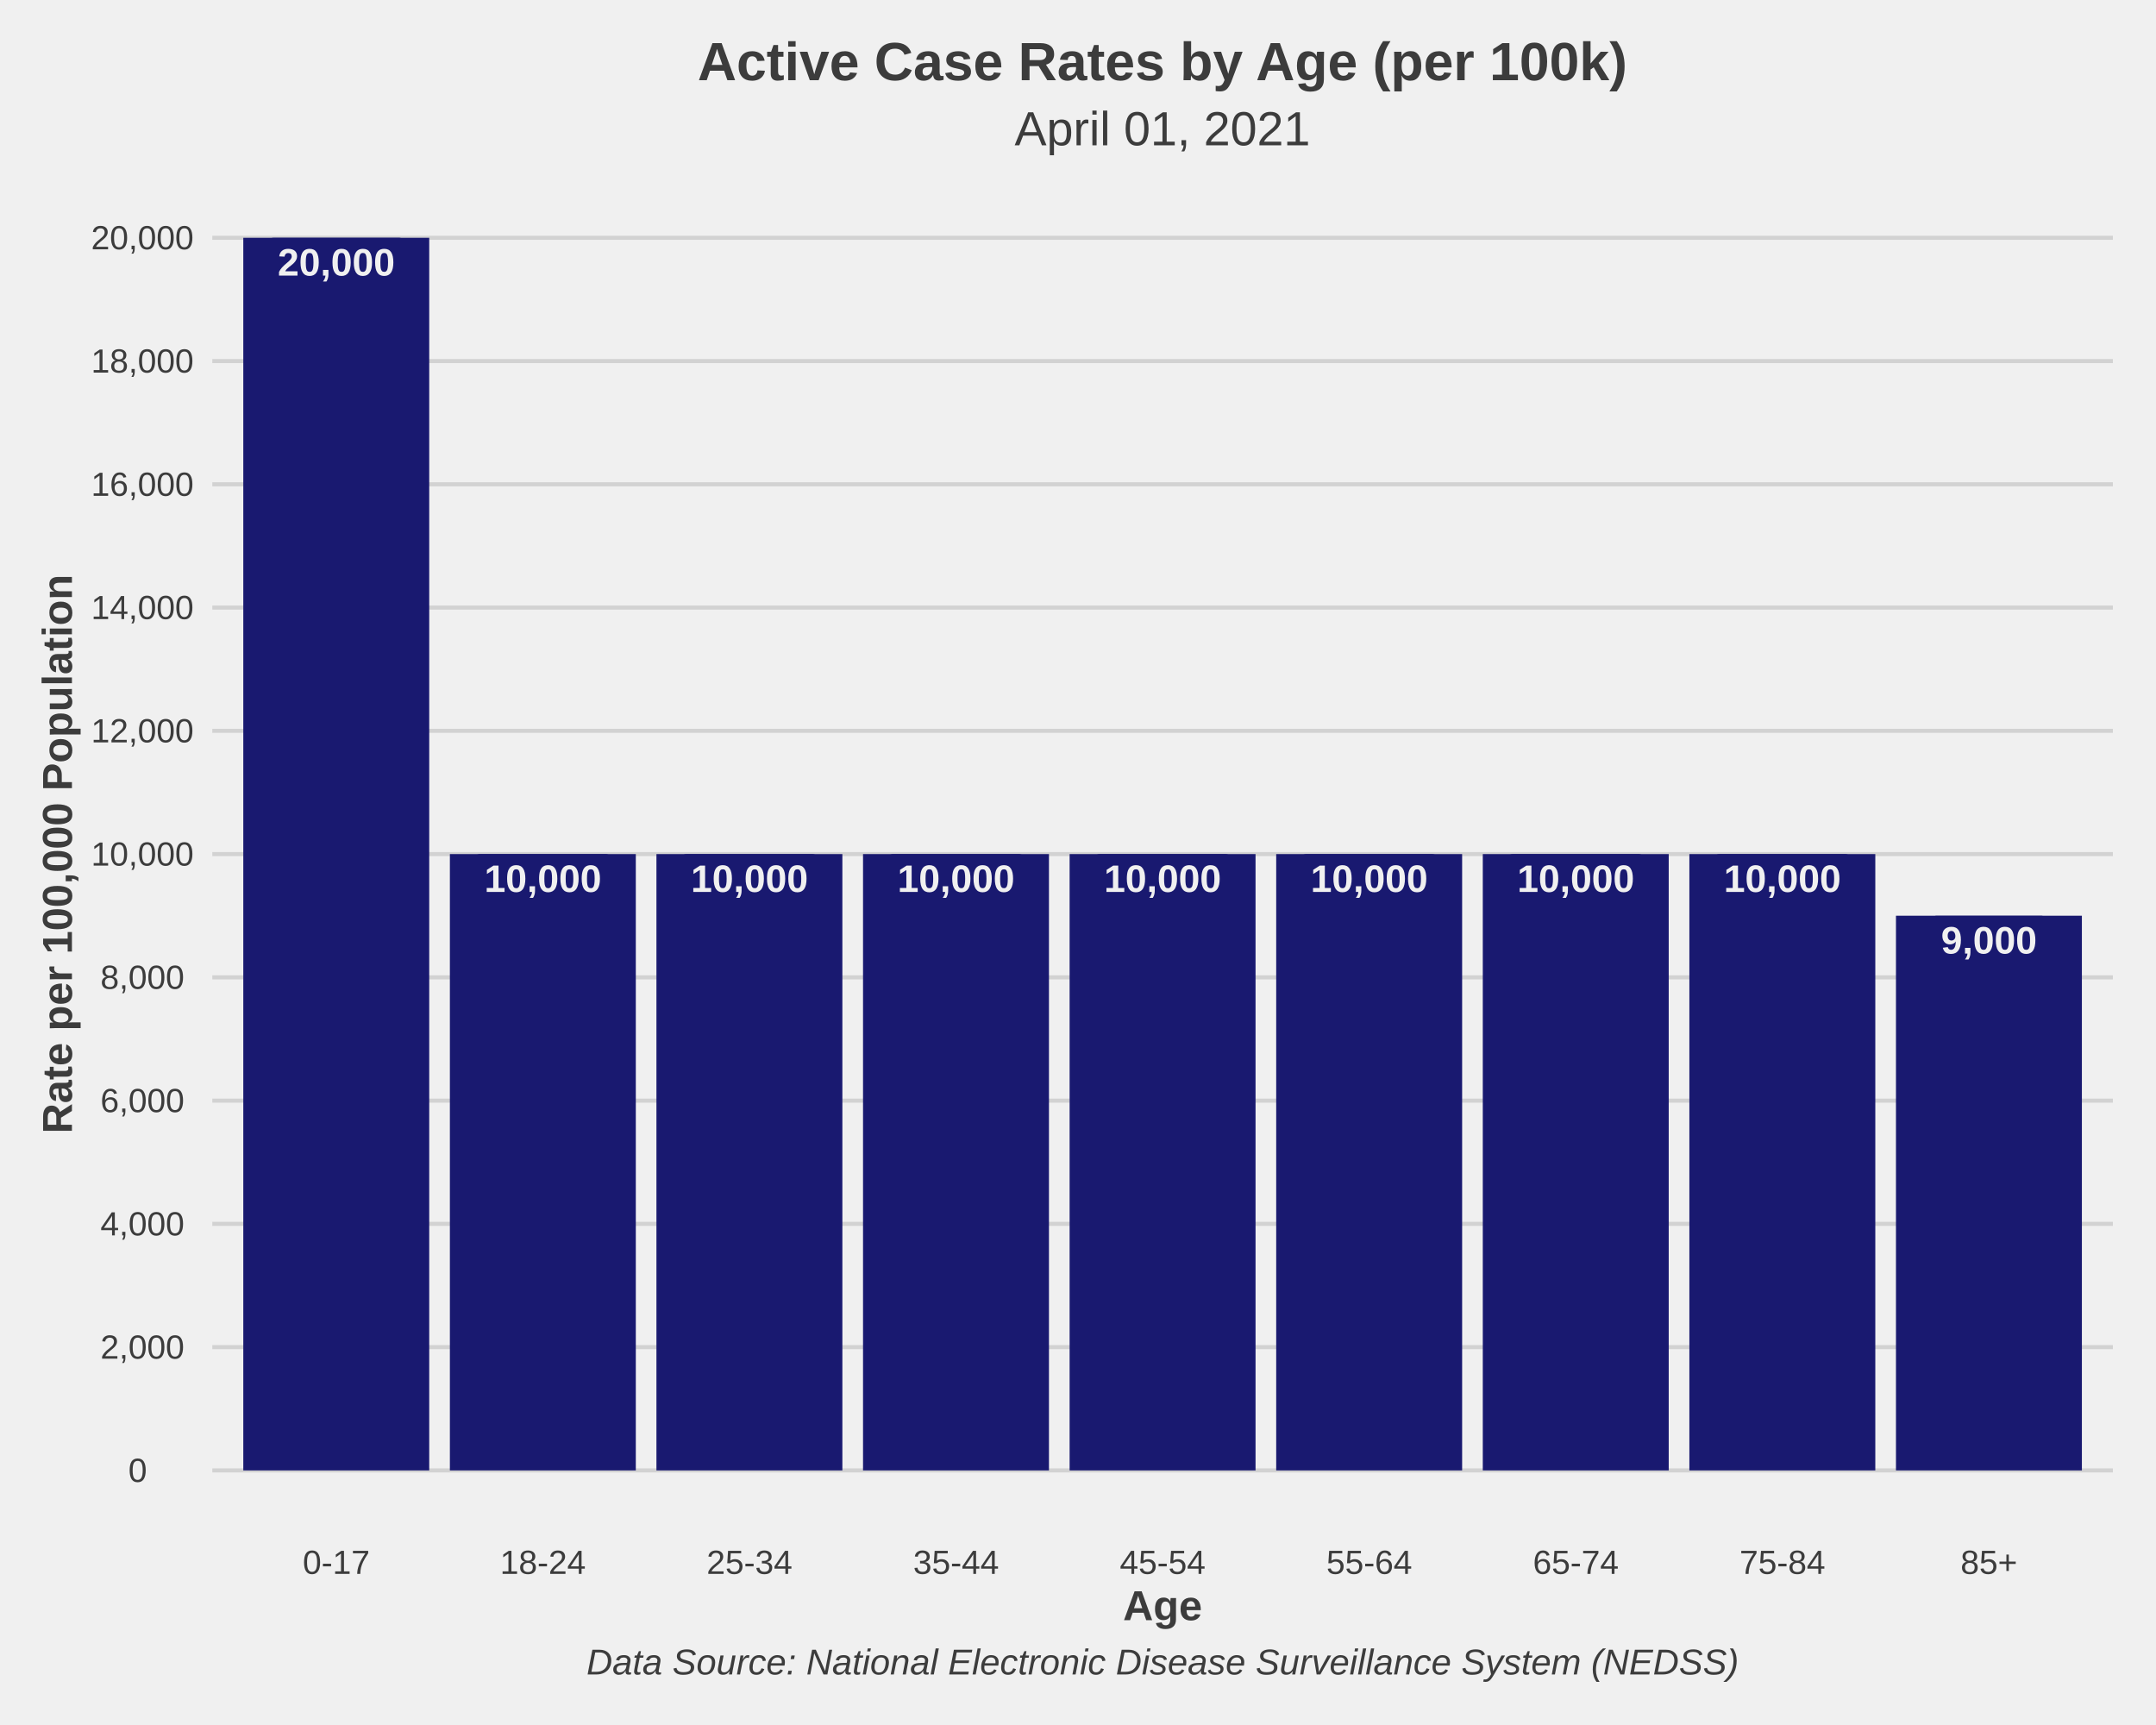
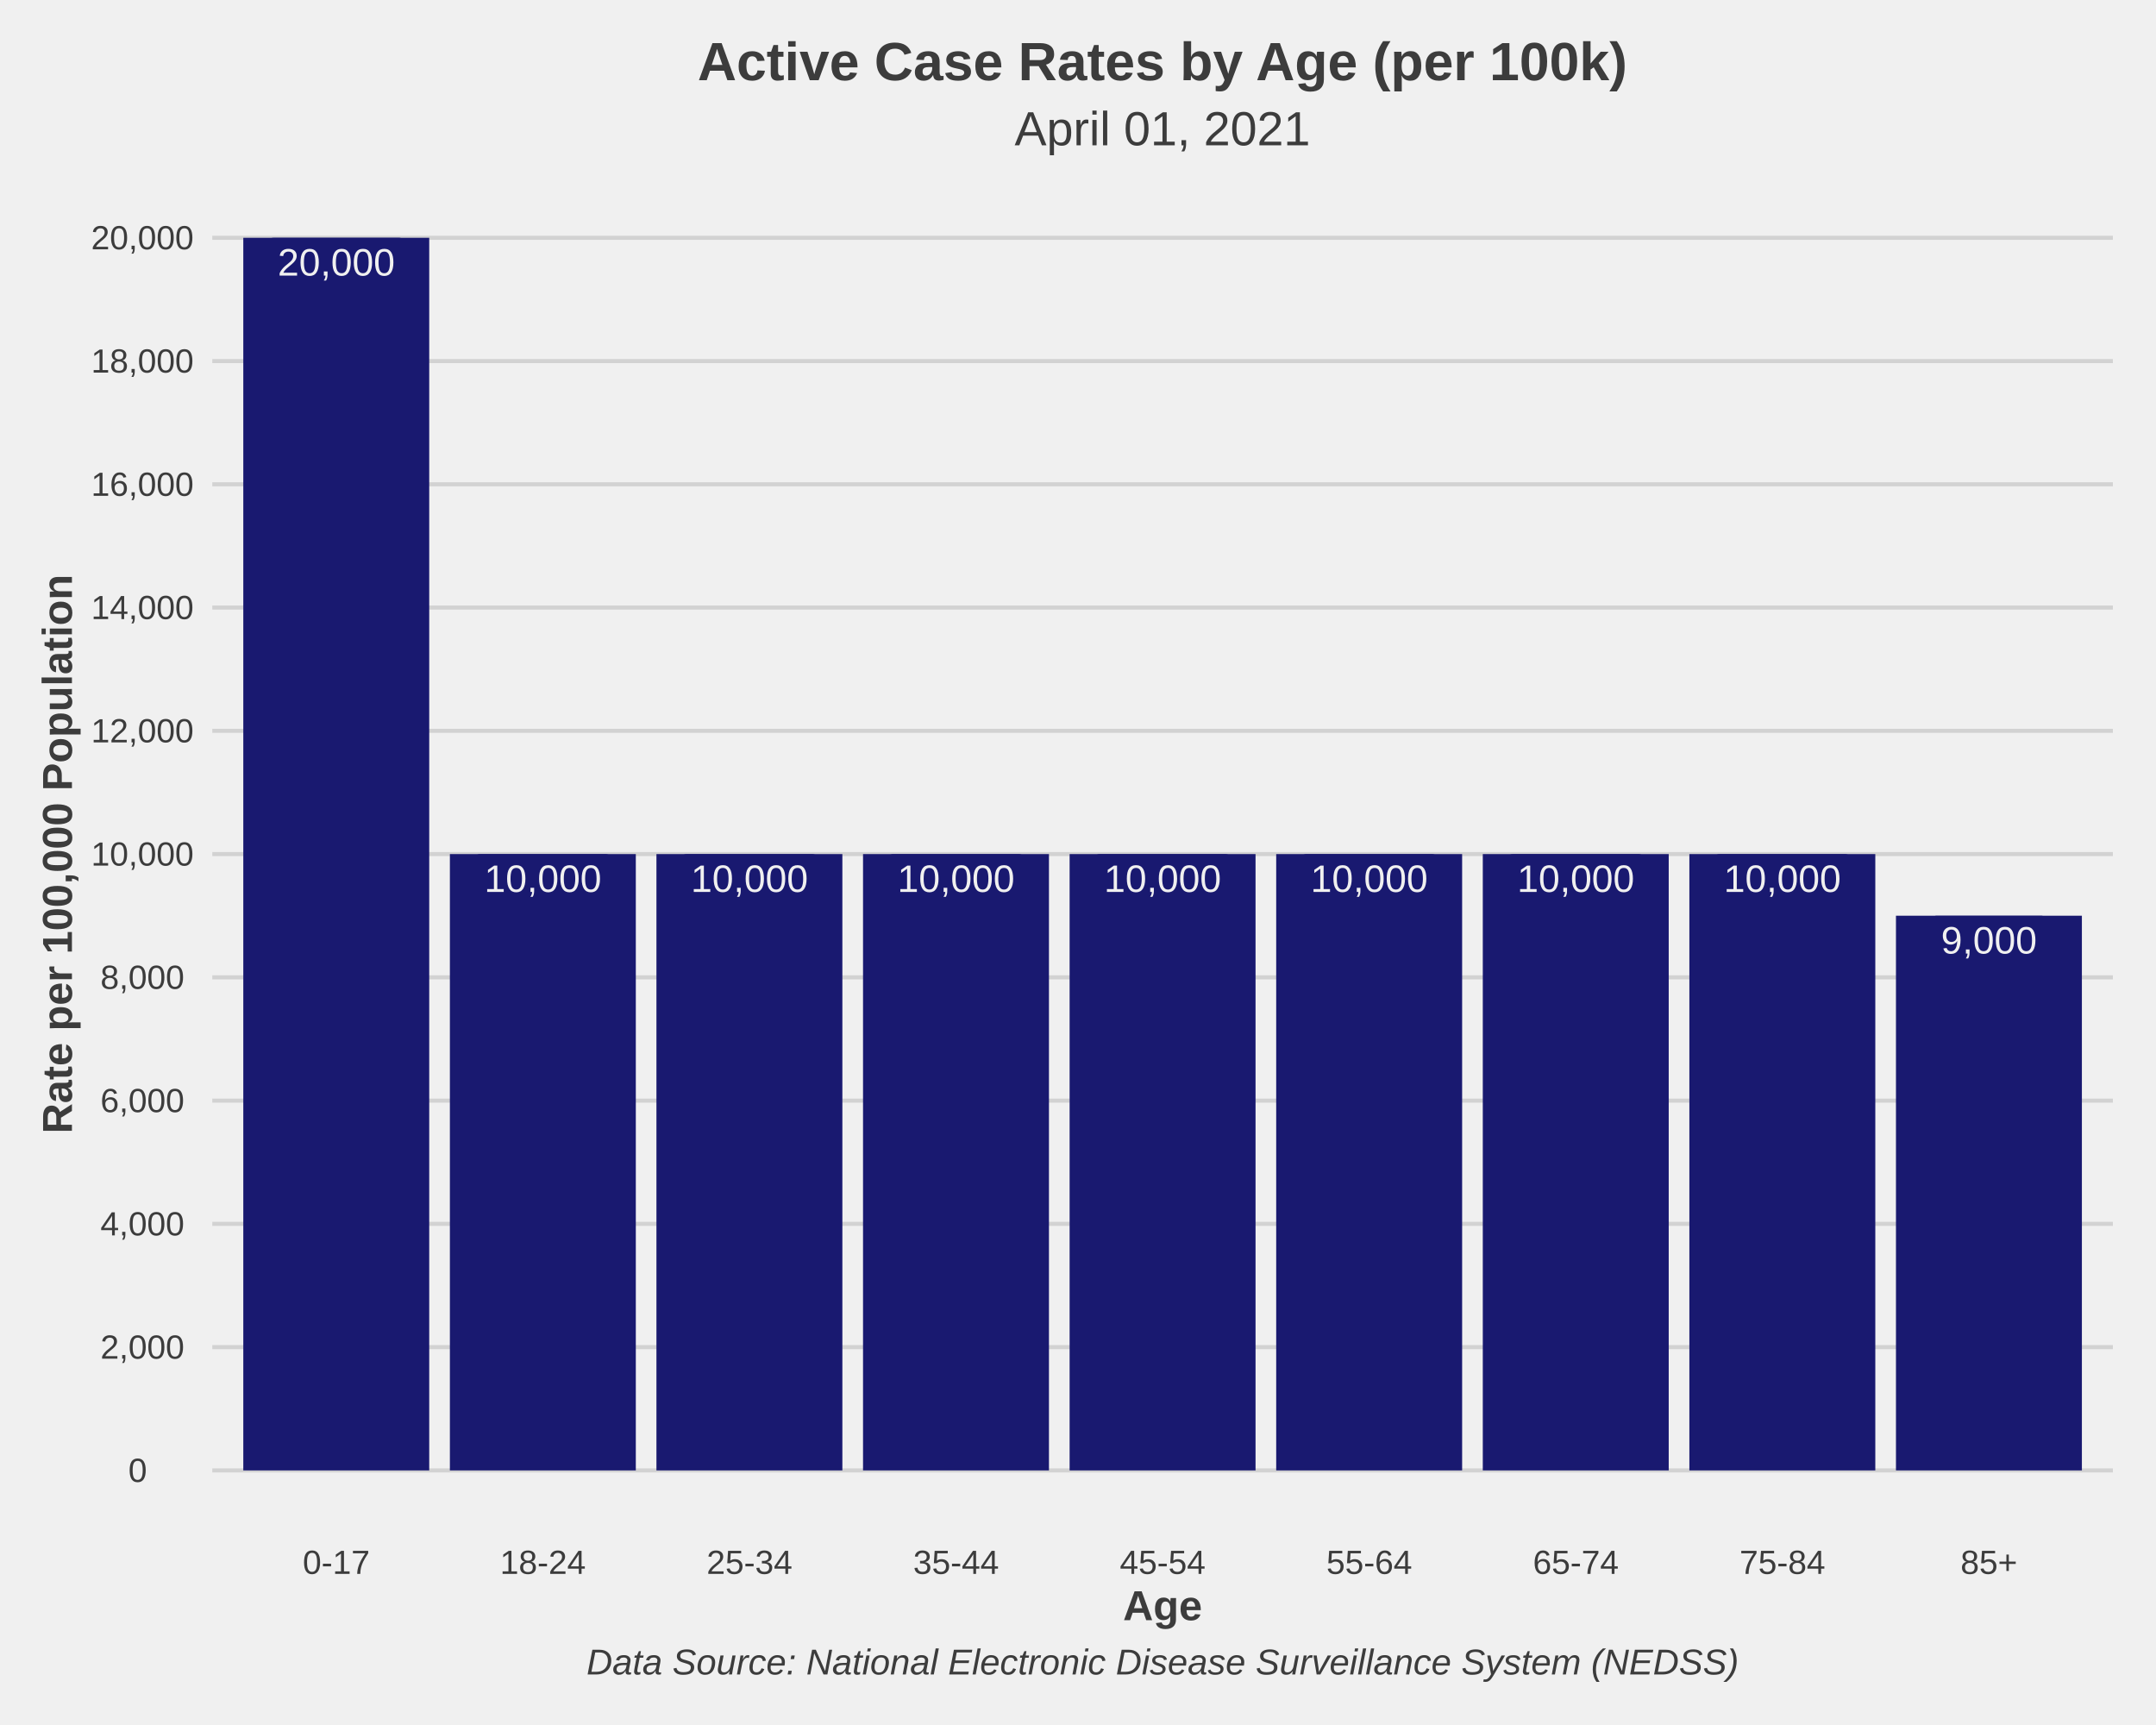
<svg xmlns="http://www.w3.org/2000/svg" viewBox="0 0 720.00 576.00">
  <defs>
    <style type="text/css">
    line, polyline, polygon, path, rect, circle {
      fill: none;
      stroke: #000000;
      stroke-linecap: round;
      stroke-linejoin: round;
      stroke-miterlimit: 10.00;
    }
  </style>
  </defs>
  <rect width="100%" height="100%" style="stroke: none; fill: #FFFFFF;" />
  <rect x="0.00" y="0.00" width="720.00" height="576.00" style="stroke-width: 1.36; stroke: none; fill: #F0F0F0;" />
  <defs>
    <clipPath id="cpNzAuOTB8NzA1LjYwfDUxMS41N3w1OC44Mg==">
      <rect x="70.90" y="58.82" width="634.70" height="452.75" />
    </clipPath>
  </defs>
  <rect x="70.90" y="58.82" width="634.70" height="452.75" style="stroke-width: 1.36; stroke: none; fill: #F0F0F0;" clip-path="url(#cpNzAuOTB8NzA1LjYwfDUxMS41N3w1OC44Mg==)" />
  <polyline points="70.90,490.99 705.60,490.99 " style="stroke-width: 1.36; stroke: #D2D2D2; stroke-linecap: butt;" clip-path="url(#cpNzAuOTB8NzA1LjYwfDUxMS41N3w1OC44Mg==)" />
  <polyline points="70.90,449.83 705.60,449.83 " style="stroke-width: 1.36; stroke: #D2D2D2; stroke-linecap: butt;" clip-path="url(#cpNzAuOTB8NzA1LjYwfDUxMS41N3w1OC44Mg==)" />
  <polyline points="70.90,408.67 705.60,408.67 " style="stroke-width: 1.36; stroke: #D2D2D2; stroke-linecap: butt;" clip-path="url(#cpNzAuOTB8NzA1LjYwfDUxMS41N3w1OC44Mg==)" />
  <polyline points="70.90,367.51 705.60,367.51 " style="stroke-width: 1.36; stroke: #D2D2D2; stroke-linecap: butt;" clip-path="url(#cpNzAuOTB8NzA1LjYwfDUxMS41N3w1OC44Mg==)" />
  <polyline points="70.90,326.35 705.60,326.35 " style="stroke-width: 1.36; stroke: #D2D2D2; stroke-linecap: butt;" clip-path="url(#cpNzAuOTB8NzA1LjYwfDUxMS41N3w1OC44Mg==)" />
  <polyline points="70.90,285.19 705.60,285.19 " style="stroke-width: 1.36; stroke: #D2D2D2; stroke-linecap: butt;" clip-path="url(#cpNzAuOTB8NzA1LjYwfDUxMS41N3w1OC44Mg==)" />
  <polyline points="70.90,244.03 705.60,244.03 " style="stroke-width: 1.36; stroke: #D2D2D2; stroke-linecap: butt;" clip-path="url(#cpNzAuOTB8NzA1LjYwfDUxMS41N3w1OC44Mg==)" />
  <polyline points="70.90,202.87 705.60,202.87 " style="stroke-width: 1.36; stroke: #D2D2D2; stroke-linecap: butt;" clip-path="url(#cpNzAuOTB8NzA1LjYwfDUxMS41N3w1OC44Mg==)" />
  <polyline points="70.90,161.71 705.60,161.71 " style="stroke-width: 1.36; stroke: #D2D2D2; stroke-linecap: butt;" clip-path="url(#cpNzAuOTB8NzA1LjYwfDUxMS41N3w1OC44Mg==)" />
  <polyline points="70.90,120.56 705.60,120.56 " style="stroke-width: 1.36; stroke: #D2D2D2; stroke-linecap: butt;" clip-path="url(#cpNzAuOTB8NzA1LjYwfDUxMS41N3w1OC44Mg==)" />
  <polyline points="70.90,79.40 705.60,79.40 " style="stroke-width: 1.36; stroke: #D2D2D2; stroke-linecap: butt;" clip-path="url(#cpNzAuOTB8NzA1LjYwfDUxMS41N3w1OC44Mg==)" />
  <rect x="81.25" y="79.40" width="62.09" height="411.59" style="stroke-width: 1.07; stroke: none; stroke-linecap: square; stroke-linejoin: miter; fill: #191970;" clip-path="url(#cpNzAuOTB8NzA1LjYwfDUxMS41N3w1OC44Mg==)" />
  <rect x="150.24" y="285.19" width="62.09" height="205.80" style="stroke-width: 1.07; stroke: none; stroke-linecap: square; stroke-linejoin: miter; fill: #191970;" clip-path="url(#cpNzAuOTB8NzA1LjYwfDUxMS41N3w1OC44Mg==)" />
  <rect x="219.22" y="285.19" width="62.09" height="205.80" style="stroke-width: 1.07; stroke: none; stroke-linecap: square; stroke-linejoin: miter; fill: #191970;" clip-path="url(#cpNzAuOTB8NzA1LjYwfDUxMS41N3w1OC44Mg==)" />
  <rect x="288.21" y="285.19" width="62.09" height="205.80" style="stroke-width: 1.07; stroke: none; stroke-linecap: square; stroke-linejoin: miter; fill: #191970;" clip-path="url(#cpNzAuOTB8NzA1LjYwfDUxMS41N3w1OC44Mg==)" />
  <rect x="357.20" y="285.19" width="62.09" height="205.80" style="stroke-width: 1.07; stroke: none; stroke-linecap: square; stroke-linejoin: miter; fill: #191970;" clip-path="url(#cpNzAuOTB8NzA1LjYwfDUxMS41N3w1OC44Mg==)" />
  <rect x="426.19" y="285.19" width="62.09" height="205.80" style="stroke-width: 1.07; stroke: none; stroke-linecap: square; stroke-linejoin: miter; fill: #191970;" clip-path="url(#cpNzAuOTB8NzA1LjYwfDUxMS41N3w1OC44Mg==)" />
  <rect x="495.18" y="285.19" width="62.09" height="205.80" style="stroke-width: 1.07; stroke: none; stroke-linecap: square; stroke-linejoin: miter; fill: #191970;" clip-path="url(#cpNzAuOTB8NzA1LjYwfDUxMS41N3w1OC44Mg==)" />
  <rect x="564.17" y="285.19" width="62.09" height="205.80" style="stroke-width: 1.07; stroke: none; stroke-linecap: square; stroke-linejoin: miter; fill: #191970;" clip-path="url(#cpNzAuOTB8NzA1LjYwfDUxMS41N3w1OC44Mg==)" />
  <rect x="633.16" y="305.77" width="62.09" height="185.22" style="stroke-width: 1.07; stroke: none; stroke-linecap: square; stroke-linejoin: miter; fill: #191970;" clip-path="url(#cpNzAuOTB8NzA1LjYwfDUxMS41N3w1OC44Mg==)" />
  <polygon points="91.30,95.39 133.29,95.39 133.20,95.39 133.55,95.38 133.89,95.31 134.21,95.18 134.51,95.01 134.78,94.79 135.01,94.53 135.20,94.24 135.33,93.92 135.42,93.58 135.45,93.23 135.45,93.23 135.45,81.56 135.45,81.56 135.42,81.21 135.33,80.87 135.20,80.55 135.01,80.26 134.78,80.00 134.51,79.78 134.21,79.60 133.89,79.48 133.55,79.41 133.29,79.40 91.30,79.40 91.56,79.41 91.21,79.40 90.86,79.44 90.53,79.54 90.22,79.69 89.93,79.88 89.68,80.12 89.47,80.40 89.31,80.71 89.20,81.04 89.14,81.38 89.14,81.56 89.14,93.23 89.14,93.06 89.14,93.41 89.20,93.75 89.31,94.08 89.47,94.39 89.68,94.67 89.93,94.91 90.22,95.10 90.53,95.25 90.86,95.35 91.21,95.39 " style="stroke-width: 0.00; stroke: none; fill: #191970;" clip-path="url(#cpNzAuOTB8NzA1LjYwfDUxMS41N3w1OC44Mg==)" />
  <g clip-path="url(#cpNzAuOTB8NzA1LjYwfDUxMS41N3w1OC44Mg==)">
-     <text x="92.74" y="92.03" style="font-size: 12.80px; font-weight: bold; fill: #F0F0F0; font-family: Liberation Sans;" textLength="39.11px" lengthAdjust="spacingAndGlyphs">20,000</text>
+     <text x="92.74" y="92.03" style="font-size: 12.80px; fill: #F0F0F0; font-family: Liberation Sans;" textLength="39.11px" lengthAdjust="spacingAndGlyphs">20,000</text>
  </g>
  <polygon points="160.29,301.19 202.28,301.19 202.19,301.19 202.54,301.17 202.88,301.10 203.20,300.98 203.50,300.81 203.77,300.59 204.00,300.33 204.19,300.03 204.32,299.71 204.41,299.37 204.44,299.03 204.44,299.03 204.44,287.35 204.44,287.35 204.41,287.00 204.32,286.67 204.19,286.35 204.00,286.05 203.77,285.79 203.50,285.57 203.20,285.40 202.88,285.28 202.54,285.21 202.28,285.19 160.29,285.19 160.55,285.21 160.20,285.19 159.85,285.23 159.52,285.33 159.21,285.48 158.92,285.68 158.67,285.92 158.46,286.20 158.30,286.50 158.19,286.83 158.13,287.18 158.13,287.35 158.13,299.03 158.13,298.85 158.13,299.20 158.19,299.54 158.30,299.87 158.46,300.18 158.67,300.46 158.92,300.70 159.21,300.90 159.52,301.05 159.85,301.14 160.20,301.19 " style="stroke-width: 0.00; stroke: none; fill: #191970;" clip-path="url(#cpNzAuOTB8NzA1LjYwfDUxMS41N3w1OC44Mg==)" />
  <g clip-path="url(#cpNzAuOTB8NzA1LjYwfDUxMS41N3w1OC44Mg==)">
-     <text x="161.73" y="297.83" style="font-size: 12.80px; font-weight: bold; fill: #F0F0F0; font-family: Liberation Sans;" textLength="39.11px" lengthAdjust="spacingAndGlyphs">10,000</text>
+     <text x="161.73" y="297.83" style="font-size: 12.80px; fill: #F0F0F0; font-family: Liberation Sans;" textLength="39.11px" lengthAdjust="spacingAndGlyphs">10,000</text>
  </g>
  <polygon points="229.28,301.19 271.26,301.19 271.18,301.19 271.53,301.17 271.87,301.10 272.19,300.98 272.49,300.81 272.76,300.59 272.99,300.33 273.18,300.03 273.31,299.71 273.40,299.37 273.42,299.03 273.42,299.03 273.42,287.35 273.42,287.35 273.40,287.00 273.31,286.67 273.18,286.35 272.99,286.05 272.76,285.79 272.49,285.57 272.19,285.40 271.87,285.28 271.53,285.21 271.26,285.19 229.28,285.19 229.54,285.21 229.19,285.19 228.84,285.23 228.51,285.33 228.20,285.48 227.91,285.68 227.66,285.92 227.45,286.20 227.29,286.50 227.18,286.83 227.12,287.18 227.12,287.35 227.12,299.03 227.12,298.85 227.12,299.20 227.18,299.54 227.29,299.87 227.45,300.18 227.66,300.46 227.91,300.70 228.20,300.90 228.51,301.05 228.84,301.14 229.19,301.19 " style="stroke-width: 0.00; stroke: none; fill: #191970;" clip-path="url(#cpNzAuOTB8NzA1LjYwfDUxMS41N3w1OC44Mg==)" />
  <g clip-path="url(#cpNzAuOTB8NzA1LjYwfDUxMS41N3w1OC44Mg==)">
-     <text x="230.72" y="297.83" style="font-size: 12.80px; font-weight: bold; fill: #F0F0F0; font-family: Liberation Sans;" textLength="39.11px" lengthAdjust="spacingAndGlyphs">10,000</text>
+     <text x="230.72" y="297.83" style="font-size: 12.80px; fill: #F0F0F0; font-family: Liberation Sans;" textLength="39.11px" lengthAdjust="spacingAndGlyphs">10,000</text>
  </g>
  <polygon points="298.26,301.19 340.25,301.19 340.17,301.19 340.51,301.17 340.86,301.10 341.18,300.98 341.48,300.81 341.75,300.59 341.98,300.33 342.17,300.03 342.30,299.71 342.39,299.37 342.41,299.03 342.41,299.03 342.41,287.35 342.41,287.35 342.39,287.00 342.30,286.67 342.17,286.35 341.98,286.05 341.75,285.79 341.48,285.57 341.18,285.40 340.86,285.28 340.51,285.21 340.25,285.19 298.26,285.19 298.53,285.21 298.18,285.19 297.83,285.23 297.50,285.33 297.18,285.48 296.90,285.68 296.65,285.92 296.44,286.20 296.28,286.50 296.17,286.83 296.11,287.18 296.10,287.35 296.10,299.03 296.11,298.85 296.11,299.20 296.17,299.54 296.28,299.87 296.44,300.18 296.65,300.46 296.90,300.70 297.18,300.90 297.50,301.05 297.83,301.14 298.18,301.19 " style="stroke-width: 0.00; stroke: none; fill: #191970;" clip-path="url(#cpNzAuOTB8NzA1LjYwfDUxMS41N3w1OC44Mg==)" />
  <g clip-path="url(#cpNzAuOTB8NzA1LjYwfDUxMS41N3w1OC44Mg==)">
-     <text x="299.70" y="297.83" style="font-size: 12.80px; font-weight: bold; fill: #F0F0F0; font-family: Liberation Sans;" textLength="39.11px" lengthAdjust="spacingAndGlyphs">10,000</text>
+     <text x="299.70" y="297.83" style="font-size: 12.80px; fill: #F0F0F0; font-family: Liberation Sans;" textLength="39.11px" lengthAdjust="spacingAndGlyphs">10,000</text>
  </g>
  <polygon points="367.25,301.19 409.24,301.19 409.16,301.19 409.50,301.17 409.84,301.10 410.17,300.98 410.47,300.81 410.74,300.59 410.97,300.33 411.16,300.03 411.29,299.71 411.38,299.37 411.40,299.03 411.40,299.03 411.40,287.35 411.40,287.35 411.38,287.00 411.29,286.67 411.16,286.35 410.97,286.05 410.74,285.79 410.47,285.57 410.17,285.40 409.84,285.28 409.50,285.21 409.24,285.19 367.25,285.19 367.51,285.21 367.17,285.19 366.82,285.23 366.49,285.33 366.17,285.48 365.89,285.68 365.64,285.92 365.43,286.20 365.27,286.50 365.16,286.83 365.10,287.18 365.09,287.35 365.09,299.03 365.10,298.85 365.10,299.20 365.16,299.54 365.27,299.87 365.43,300.18 365.64,300.46 365.89,300.70 366.17,300.90 366.49,301.05 366.82,301.14 367.17,301.19 " style="stroke-width: 0.00; stroke: none; fill: #191970;" clip-path="url(#cpNzAuOTB8NzA1LjYwfDUxMS41N3w1OC44Mg==)" />
  <g clip-path="url(#cpNzAuOTB8NzA1LjYwfDUxMS41N3w1OC44Mg==)">
-     <text x="368.69" y="297.83" style="font-size: 12.80px; font-weight: bold; fill: #F0F0F0; font-family: Liberation Sans;" textLength="39.11px" lengthAdjust="spacingAndGlyphs">10,000</text>
+     <text x="368.69" y="297.83" style="font-size: 12.80px; fill: #F0F0F0; font-family: Liberation Sans;" textLength="39.11px" lengthAdjust="spacingAndGlyphs">10,000</text>
  </g>
  <polygon points="436.24,301.19 478.23,301.19 478.15,301.19 478.49,301.17 478.83,301.10 479.16,300.98 479.46,300.81 479.73,300.59 479.96,300.33 480.15,300.03 480.28,299.71 480.36,299.37 480.39,299.03 480.39,299.03 480.39,287.35 480.39,287.35 480.36,287.00 480.28,286.67 480.15,286.35 479.96,286.05 479.73,285.79 479.46,285.57 479.16,285.40 478.83,285.28 478.49,285.21 478.23,285.19 436.24,285.19 436.50,285.21 436.16,285.19 435.81,285.23 435.48,285.33 435.16,285.48 434.88,285.68 434.63,285.92 434.42,286.20 434.26,286.50 434.15,286.83 434.09,287.18 434.08,287.35 434.08,299.03 434.09,298.85 434.09,299.20 434.15,299.54 434.26,299.87 434.42,300.18 434.63,300.46 434.88,300.70 435.16,300.90 435.48,301.05 435.81,301.14 436.16,301.19 " style="stroke-width: 0.00; stroke: none; fill: #191970;" clip-path="url(#cpNzAuOTB8NzA1LjYwfDUxMS41N3w1OC44Mg==)" />
  <g clip-path="url(#cpNzAuOTB8NzA1LjYwfDUxMS41N3w1OC44Mg==)">
-     <text x="437.68" y="297.83" style="font-size: 12.80px; font-weight: bold; fill: #F0F0F0; font-family: Liberation Sans;" textLength="39.11px" lengthAdjust="spacingAndGlyphs">10,000</text>
+     <text x="437.68" y="297.83" style="font-size: 12.80px; fill: #F0F0F0; font-family: Liberation Sans;" textLength="39.11px" lengthAdjust="spacingAndGlyphs">10,000</text>
  </g>
  <polygon points="505.23,301.19 547.22,301.19 547.14,301.19 547.48,301.17 547.82,301.10 548.15,300.98 548.45,300.81 548.72,300.59 548.95,300.33 549.13,300.03 549.27,299.71 549.35,299.37 549.38,299.03 549.38,299.03 549.38,287.35 549.38,287.35 549.35,287.00 549.27,286.67 549.13,286.35 548.95,286.05 548.72,285.79 548.45,285.57 548.15,285.40 547.82,285.28 547.48,285.21 547.22,285.19 505.23,285.19 505.49,285.21 505.15,285.19 504.80,285.23 504.47,285.33 504.15,285.48 503.87,285.68 503.62,285.92 503.41,286.20 503.25,286.50 503.14,286.83 503.08,287.18 503.07,287.35 503.07,299.03 503.08,298.85 503.08,299.20 503.14,299.54 503.25,299.87 503.41,300.18 503.62,300.46 503.87,300.70 504.15,300.90 504.47,301.05 504.80,301.14 505.15,301.19 " style="stroke-width: 0.00; stroke: none; fill: #191970;" clip-path="url(#cpNzAuOTB8NzA1LjYwfDUxMS41N3w1OC44Mg==)" />
  <g clip-path="url(#cpNzAuOTB8NzA1LjYwfDUxMS41N3w1OC44Mg==)">
-     <text x="506.67" y="297.83" style="font-size: 12.80px; font-weight: bold; fill: #F0F0F0; font-family: Liberation Sans;" textLength="39.11px" lengthAdjust="spacingAndGlyphs">10,000</text>
+     <text x="506.67" y="297.83" style="font-size: 12.80px; fill: #F0F0F0; font-family: Liberation Sans;" textLength="39.11px" lengthAdjust="spacingAndGlyphs">10,000</text>
  </g>
  <polygon points="574.22,301.19 616.21,301.19 616.12,301.19 616.47,301.17 616.81,301.10 617.14,300.98 617.44,300.81 617.71,300.59 617.94,300.33 618.12,300.03 618.26,299.71 618.34,299.37 618.37,299.03 618.37,299.03 618.37,287.35 618.37,287.35 618.34,287.00 618.26,286.67 618.12,286.35 617.94,286.05 617.71,285.79 617.44,285.57 617.14,285.40 616.81,285.28 616.47,285.21 616.21,285.19 574.22,285.19 574.48,285.21 574.14,285.19 573.79,285.23 573.46,285.33 573.14,285.48 572.86,285.68 572.61,285.92 572.40,286.20 572.24,286.50 572.13,286.83 572.07,287.18 572.06,287.35 572.06,299.03 572.07,298.85 572.07,299.20 572.13,299.54 572.24,299.87 572.40,300.18 572.61,300.46 572.86,300.70 573.14,300.90 573.46,301.05 573.79,301.14 574.14,301.19 " style="stroke-width: 0.00; stroke: none; fill: #191970;" clip-path="url(#cpNzAuOTB8NzA1LjYwfDUxMS41N3w1OC44Mg==)" />
  <g clip-path="url(#cpNzAuOTB8NzA1LjYwfDUxMS41N3w1OC44Mg==)">
-     <text x="575.66" y="297.83" style="font-size: 12.80px; font-weight: bold; fill: #F0F0F0; font-family: Liberation Sans;" textLength="39.11px" lengthAdjust="spacingAndGlyphs">10,000</text>
+     <text x="575.66" y="297.83" style="font-size: 12.80px; fill: #F0F0F0; font-family: Liberation Sans;" textLength="39.11px" lengthAdjust="spacingAndGlyphs">10,000</text>
  </g>
  <polygon points="646.77,321.77 681.65,321.77 681.56,321.77 681.91,321.75 682.25,321.68 682.57,321.56 682.87,321.39 683.14,321.17 683.37,320.91 683.56,320.61 683.70,320.29 683.78,319.95 683.81,319.61 683.81,319.61 683.81,307.93 683.81,307.93 683.78,307.58 683.70,307.25 683.56,306.93 683.37,306.63 683.14,306.37 682.87,306.15 682.57,305.98 682.25,305.86 681.91,305.79 681.65,305.77 646.77,305.77 647.03,305.79 646.68,305.77 646.33,305.81 646.00,305.91 645.69,306.06 645.40,306.26 645.15,306.50 644.94,306.78 644.78,307.08 644.67,307.41 644.61,307.76 644.61,307.93 644.61,319.61 644.61,319.43 644.61,319.78 644.67,320.12 644.78,320.45 644.94,320.76 645.15,321.04 645.40,321.28 645.69,321.48 646.00,321.63 646.33,321.72 646.68,321.77 " style="stroke-width: 0.00; stroke: none; fill: #191970;" clip-path="url(#cpNzAuOTB8NzA1LjYwfDUxMS41N3w1OC44Mg==)" />
  <g clip-path="url(#cpNzAuOTB8NzA1LjYwfDUxMS41N3w1OC44Mg==)">
-     <text x="648.21" y="318.41" style="font-size: 12.80px; font-weight: bold; fill: #F0F0F0; font-family: Liberation Sans;" textLength="32.00px" lengthAdjust="spacingAndGlyphs">9,000</text>
+     <text x="648.21" y="318.41" style="font-size: 12.80px; fill: #F0F0F0; font-family: Liberation Sans;" textLength="32.00px" lengthAdjust="spacingAndGlyphs">9,000</text>
  </g>
  <rect x="70.90" y="58.82" width="634.70" height="452.75" style="stroke-width: 1.36; stroke: none;" clip-path="url(#cpNzAuOTB8NzA1LjYwfDUxMS41N3w1OC44Mg==)" />
  <defs>
    <clipPath id="cpMC4wMHw3MjAuMDB8NTc2LjAwfDAuMDA=">
      <rect x="0.00" y="0.00" width="720.00" height="576.00" />
    </clipPath>
  </defs>
  <g clip-path="url(#cpMC4wMHw3MjAuMDB8NTc2LjAwfDAuMDA=)">
    <text x="42.86" y="494.84" style="font-size: 11.20px; fill: #3C3C3C; font-family: Liberation Sans;" textLength="21.77px" lengthAdjust="spacingAndGlyphs">     0</text>
  </g>
  <g clip-path="url(#cpMC4wMHw3MjAuMDB8NTc2LjAwfDAuMDA=)">
    <text x="33.53" y="453.68" style="font-size: 11.20px; fill: #3C3C3C; font-family: Liberation Sans;" textLength="31.09px" lengthAdjust="spacingAndGlyphs"> 2,000</text>
  </g>
  <g clip-path="url(#cpMC4wMHw3MjAuMDB8NTc2LjAwfDAuMDA=)">
    <text x="33.53" y="412.52" style="font-size: 11.20px; fill: #3C3C3C; font-family: Liberation Sans;" textLength="31.09px" lengthAdjust="spacingAndGlyphs"> 4,000</text>
  </g>
  <g clip-path="url(#cpMC4wMHw3MjAuMDB8NTc2LjAwfDAuMDA=)">
    <text x="33.53" y="371.36" style="font-size: 11.20px; fill: #3C3C3C; font-family: Liberation Sans;" textLength="31.09px" lengthAdjust="spacingAndGlyphs"> 6,000</text>
  </g>
  <g clip-path="url(#cpMC4wMHw3MjAuMDB8NTc2LjAwfDAuMDA=)">
    <text x="33.53" y="330.20" style="font-size: 11.20px; fill: #3C3C3C; font-family: Liberation Sans;" textLength="31.09px" lengthAdjust="spacingAndGlyphs"> 8,000</text>
  </g>
  <g clip-path="url(#cpMC4wMHw3MjAuMDB8NTc2LjAwfDAuMDA=)">
    <text x="30.42" y="289.04" style="font-size: 11.20px; fill: #3C3C3C; font-family: Liberation Sans;" textLength="34.20px" lengthAdjust="spacingAndGlyphs">10,000</text>
  </g>
  <g clip-path="url(#cpMC4wMHw3MjAuMDB8NTc2LjAwfDAuMDA=)">
    <text x="30.42" y="247.88" style="font-size: 11.20px; fill: #3C3C3C; font-family: Liberation Sans;" textLength="34.20px" lengthAdjust="spacingAndGlyphs">12,000</text>
  </g>
  <g clip-path="url(#cpMC4wMHw3MjAuMDB8NTc2LjAwfDAuMDA=)">
    <text x="30.42" y="206.72" style="font-size: 11.20px; fill: #3C3C3C; font-family: Liberation Sans;" textLength="34.20px" lengthAdjust="spacingAndGlyphs">14,000</text>
  </g>
  <g clip-path="url(#cpMC4wMHw3MjAuMDB8NTc2LjAwfDAuMDA=)">
    <text x="30.42" y="165.57" style="font-size: 11.20px; fill: #3C3C3C; font-family: Liberation Sans;" textLength="34.20px" lengthAdjust="spacingAndGlyphs">16,000</text>
  </g>
  <g clip-path="url(#cpMC4wMHw3MjAuMDB8NTc2LjAwfDAuMDA=)">
    <text x="30.42" y="124.41" style="font-size: 11.20px; fill: #3C3C3C; font-family: Liberation Sans;" textLength="34.20px" lengthAdjust="spacingAndGlyphs">18,000</text>
  </g>
  <g clip-path="url(#cpMC4wMHw3MjAuMDB8NTc2LjAwfDAuMDA=)">
    <text x="30.42" y="83.25" style="font-size: 11.20px; fill: #3C3C3C; font-family: Liberation Sans;" textLength="34.20px" lengthAdjust="spacingAndGlyphs">20,000</text>
  </g>
  <g clip-path="url(#cpMC4wMHw3MjAuMDB8NTc2LjAwfDAuMDA=)">
    <text x="101.10" y="525.55" style="font-size: 11.20px; fill: #3C3C3C; font-family: Liberation Sans;" textLength="22.38px" lengthAdjust="spacingAndGlyphs">0-17</text>
  </g>
  <g clip-path="url(#cpMC4wMHw3MjAuMDB8NTc2LjAwfDAuMDA=)">
    <text x="166.98" y="525.55" style="font-size: 11.20px; fill: #3C3C3C; font-family: Liberation Sans;" textLength="28.59px" lengthAdjust="spacingAndGlyphs">18-24</text>
  </g>
  <g clip-path="url(#cpMC4wMHw3MjAuMDB8NTc2LjAwfDAuMDA=)">
    <text x="235.97" y="525.55" style="font-size: 11.20px; fill: #3C3C3C; font-family: Liberation Sans;" textLength="28.59px" lengthAdjust="spacingAndGlyphs">25-34</text>
  </g>
  <g clip-path="url(#cpMC4wMHw3MjAuMDB8NTc2LjAwfDAuMDA=)">
    <text x="304.96" y="525.55" style="font-size: 11.20px; fill: #3C3C3C; font-family: Liberation Sans;" textLength="28.59px" lengthAdjust="spacingAndGlyphs">35-44</text>
  </g>
  <g clip-path="url(#cpMC4wMHw3MjAuMDB8NTc2LjAwfDAuMDA=)">
    <text x="373.95" y="525.55" style="font-size: 11.20px; fill: #3C3C3C; font-family: Liberation Sans;" textLength="28.59px" lengthAdjust="spacingAndGlyphs">45-54</text>
  </g>
  <g clip-path="url(#cpMC4wMHw3MjAuMDB8NTc2LjAwfDAuMDA=)">
    <text x="442.94" y="525.55" style="font-size: 11.20px; fill: #3C3C3C; font-family: Liberation Sans;" textLength="28.59px" lengthAdjust="spacingAndGlyphs">55-64</text>
  </g>
  <g clip-path="url(#cpMC4wMHw3MjAuMDB8NTc2LjAwfDAuMDA=)">
    <text x="511.93" y="525.55" style="font-size: 11.20px; fill: #3C3C3C; font-family: Liberation Sans;" textLength="28.59px" lengthAdjust="spacingAndGlyphs">65-74</text>
  </g>
  <g clip-path="url(#cpMC4wMHw3MjAuMDB8NTc2LjAwfDAuMDA=)">
    <text x="580.92" y="525.55" style="font-size: 11.20px; fill: #3C3C3C; font-family: Liberation Sans;" textLength="28.59px" lengthAdjust="spacingAndGlyphs">75-84</text>
  </g>
  <g clip-path="url(#cpMC4wMHw3MjAuMDB8NTc2LjAwfDAuMDA=)">
    <text x="654.72" y="525.55" style="font-size: 11.20px; fill: #3C3C3C; font-family: Liberation Sans;" textLength="18.97px" lengthAdjust="spacingAndGlyphs">85+</text>
  </g>
  <g clip-path="url(#cpMC4wMHw3MjAuMDB8NTc2LjAwfDAuMDA=)">
    <text x="375.03" y="540.99" style="font-size: 14.00px; font-weight: bold; fill: #3C3C3C; font-family: Liberation Sans;" textLength="26.44px" lengthAdjust="spacingAndGlyphs">Age</text>
  </g>
  <g clip-path="url(#cpMC4wMHw3MjAuMDB8NTc2LjAwfDAuMDA=)">
    <text transform="translate(24.02,378.52) rotate(-90)" style="font-size: 14.00px; font-weight: bold; fill: #3C3C3C; font-family: Liberation Sans;" textLength="186.66px" lengthAdjust="spacingAndGlyphs">Rate per 100,000 Population</text>
  </g>
  <g clip-path="url(#cpMC4wMHw3MjAuMDB8NTc2LjAwfDAuMDA=)">
    <text x="338.83" y="48.51" style="font-size: 16.00px; fill: #3C3C3C; font-family: Liberation Sans;" textLength="98.83px" lengthAdjust="spacingAndGlyphs">April 01, 2021</text>
  </g>
  <g clip-path="url(#cpMC4wMHw3MjAuMDB8NTc2LjAwfDAuMDA=)">
    <text x="232.96" y="26.79" style="font-size: 18.00px; font-weight: bold; fill: #3C3C3C; font-family: Liberation Sans;" textLength="310.58px" lengthAdjust="spacingAndGlyphs">Active Case Rates by Age (per 100k)</text>
  </g>
  <g clip-path="url(#cpMC4wMHw3MjAuMDB8NTc2LjAwfDAuMDA=)">
    <text x="195.86" y="559.12" style="font-size: 12.00px; font-style: italic; fill: #3C3C3C; font-family: Liberation Sans;" textLength="384.78px" lengthAdjust="spacingAndGlyphs">Data Source: National Electronic Disease Surveillance System (NEDSS)</text>
  </g>
</svg>
